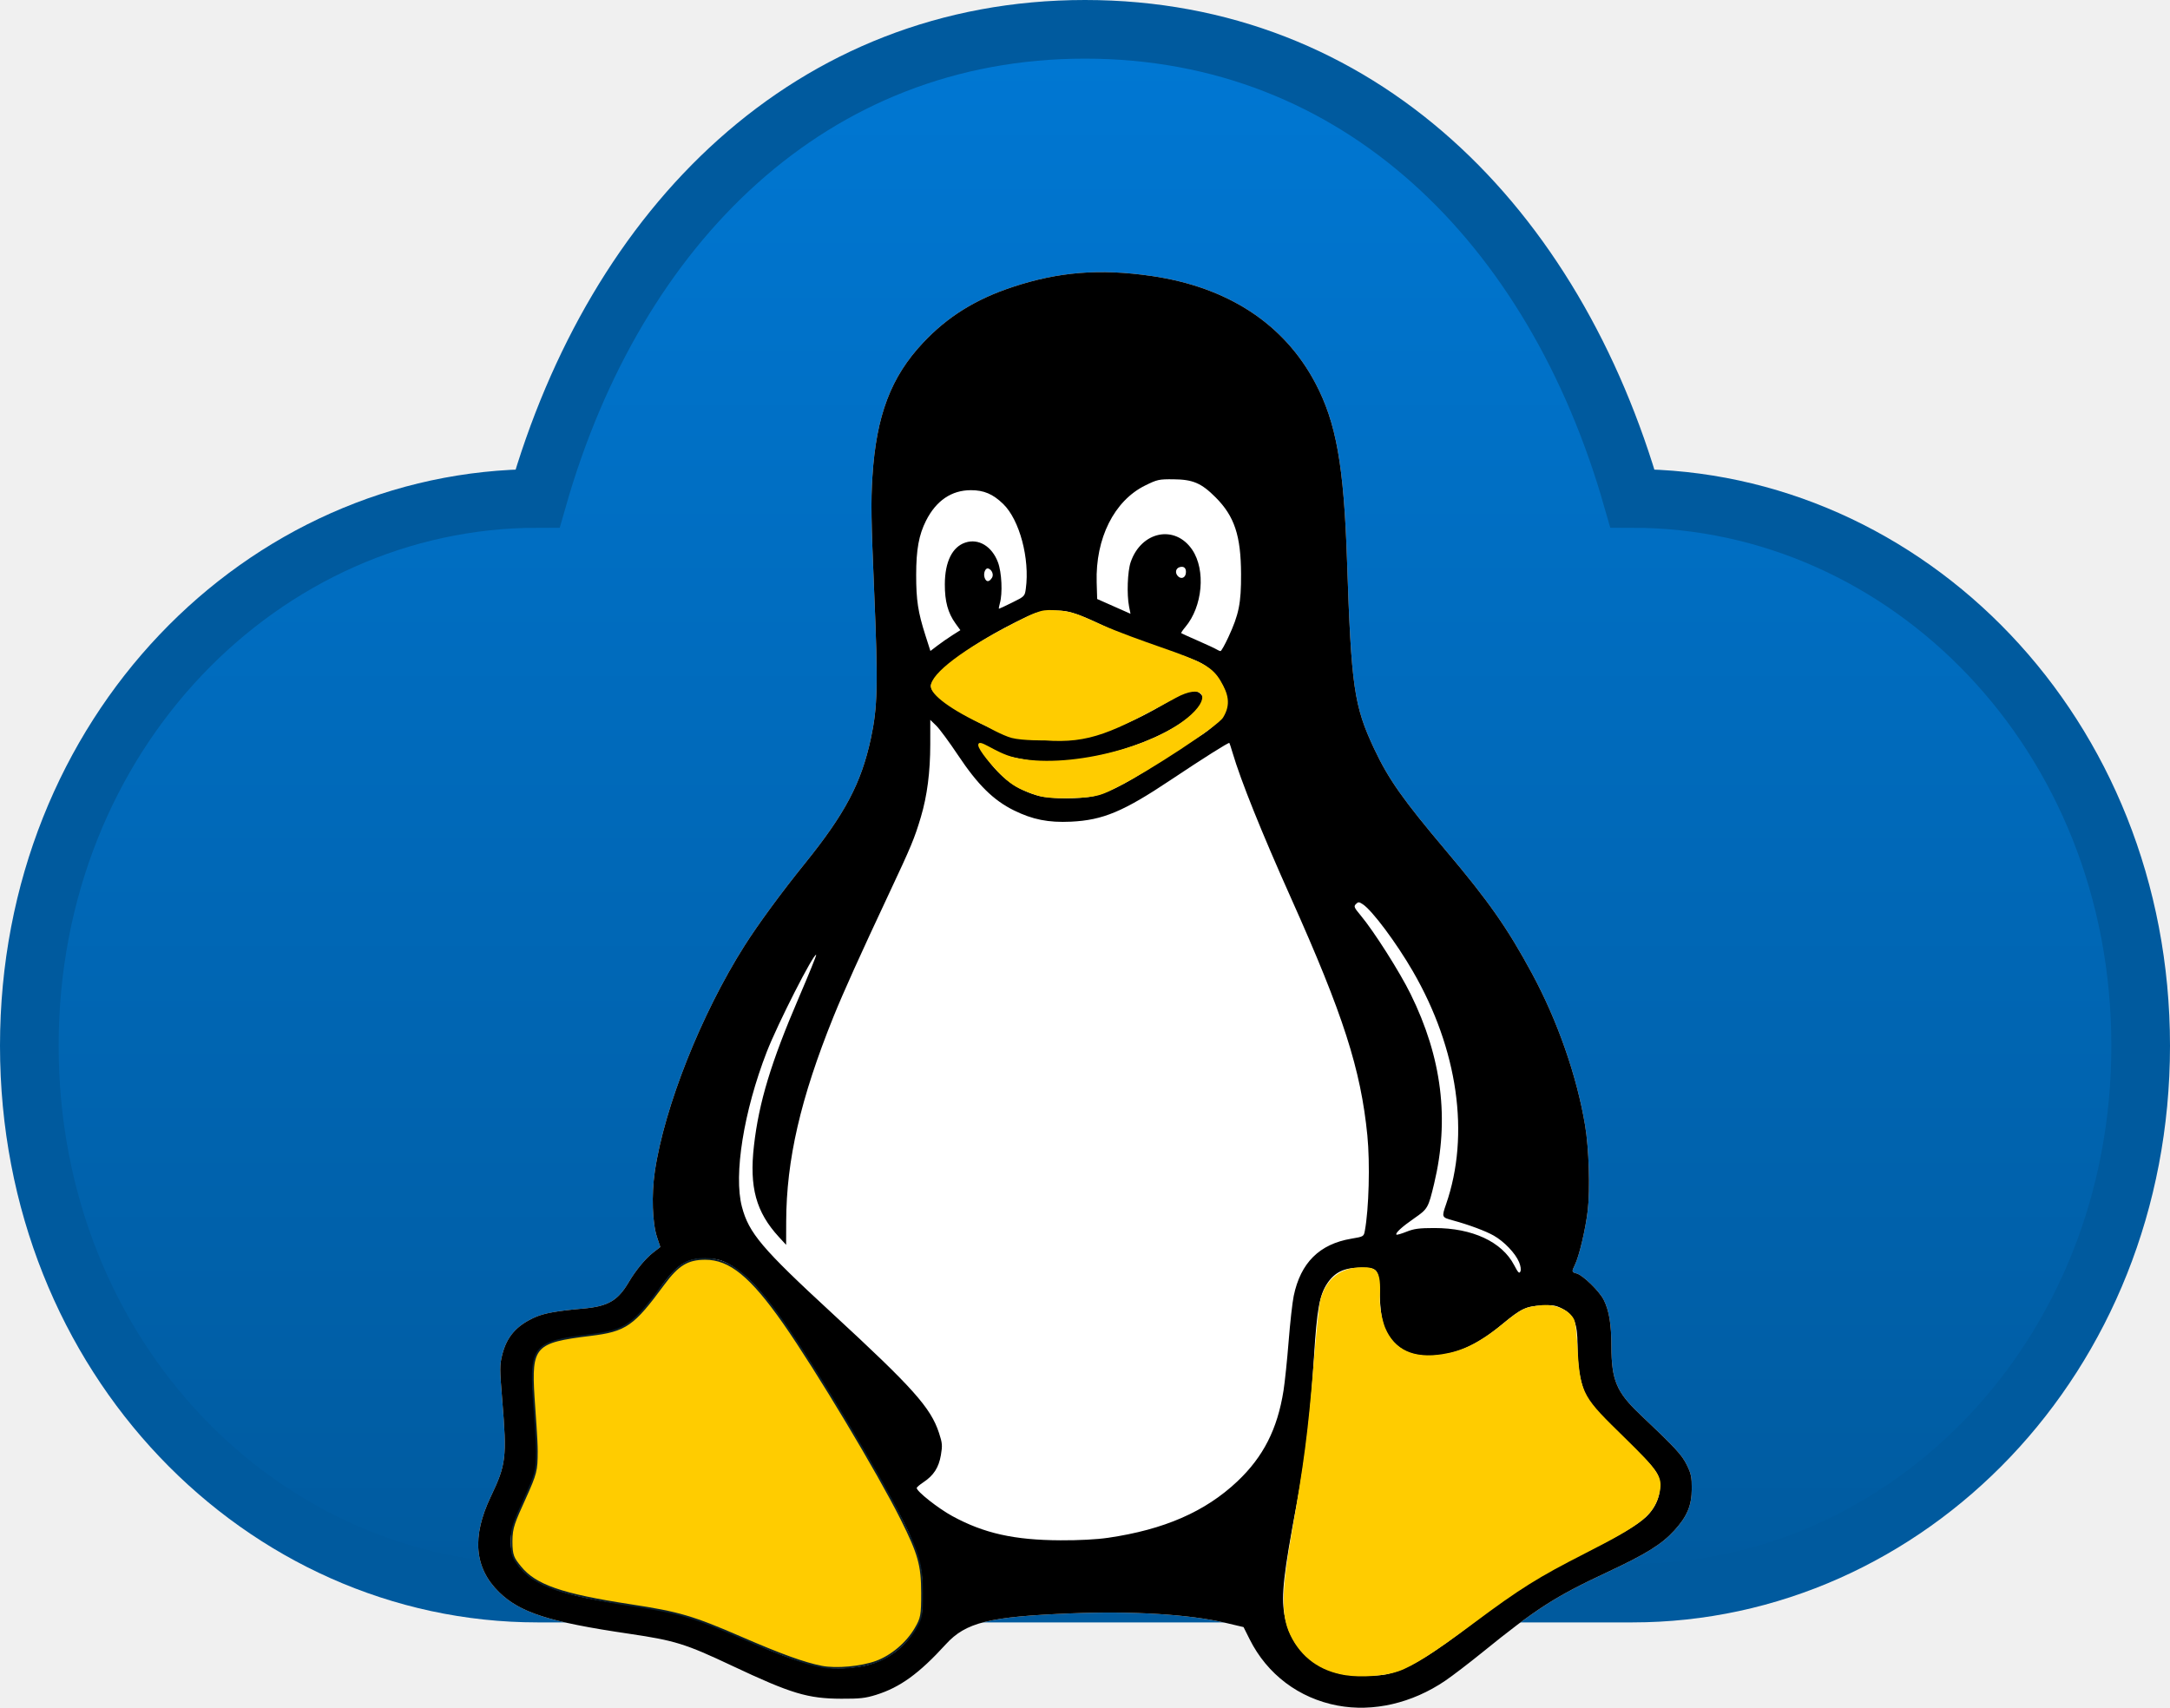
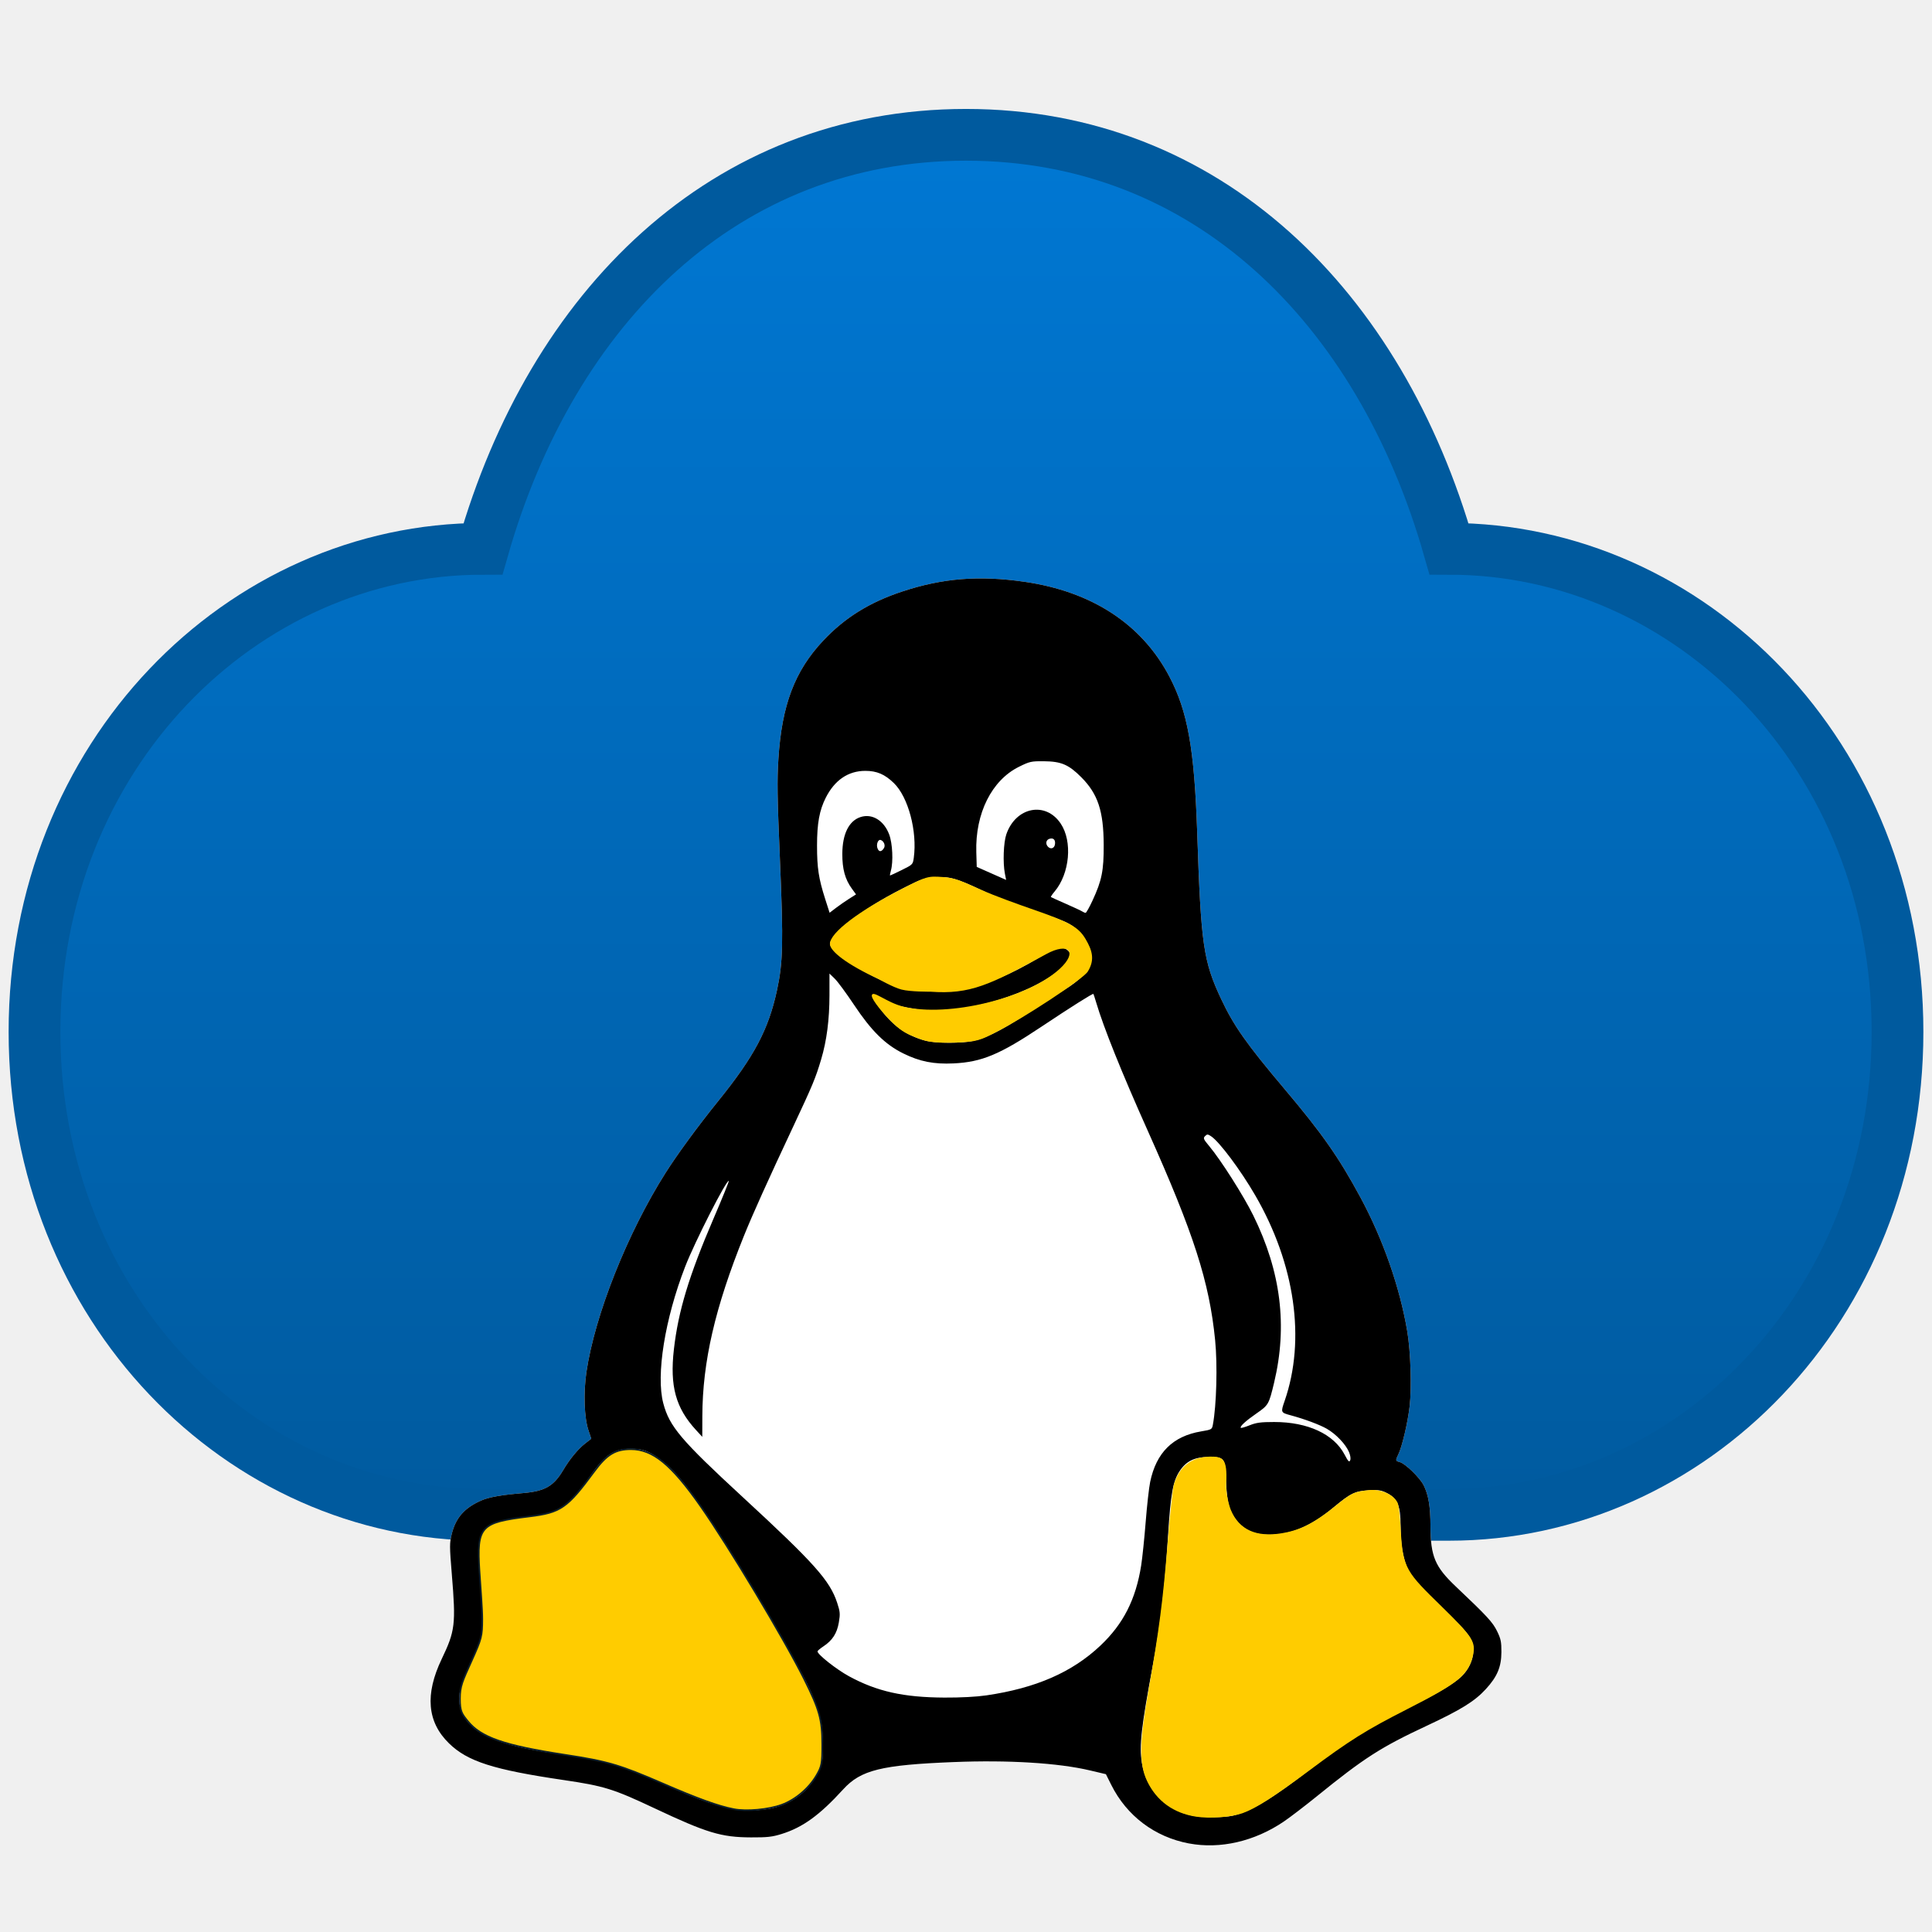
- <svg xmlns="http://www.w3.org/2000/svg" width="111" height="87.367" version="1.1" viewBox="0 0 111 87.367" id="svg78" xml:space="preserve">
+ <svg xmlns="http://www.w3.org/2000/svg" width="112" height="112" version="1.1" viewBox="0 0 112 112" id="svg78" xml:space="preserve">
  <defs id="defs68">
-     <linearGradient id="cloudGradient" x1="15.997" y1="19.081" x2="15.997" y2="115.066" gradientTransform="matrix(1.156438,0,0,0.8647241,-18.5,-16.5)" gradientUnits="userSpaceOnUse">
+     <linearGradient id="cloudGradient" x1="15.997" y1="19.081" x2="15.997" y2="115.066" gradientTransform="matrix(1.156438,0,0,0.8647241,-18,-10.1836)" gradientUnits="userSpaceOnUse">
      <stop offset="0%" style="stop-color:#0078d4;stop-opacity:1" id="stop58" />
      <stop offset="100%" style="stop-color:#005a9e;stop-opacity:1" id="stop60" />
    </linearGradient>
    <linearGradient id="syncGradient" x1="71.779" y1="72.236" x2="71.779" y2="102.83" gradientTransform="matrix(0.8498366,0,0,1.176697,17.03439,-26.84331)" gradientUnits="userSpaceOnUse">
      <stop offset="0%" style="stop-color:#50e6ff;stop-opacity:1" id="stop63" />
      <stop offset="100%" style="stop-color:#0078d4;stop-opacity:1" id="stop65" />
    </linearGradient>
  </defs>
-   <path d="m 1.5,53.5 c 0,-16 12,-28 26,-28 4,-14 14,-24 28,-24 14,0 24,10 28,24 14,0 26,12 26,28 0,16 -12,28 -26,28 h -56 C 13.5,81.5 1.5,69.5 1.5,53.5 Z" fill="url(#cloudGradient)" stroke="#005a9e" stroke-width="3" id="path70" style="fill:url(#cloudGradient)" />
-   <g id="g1077" transform="matrix(0.08666357,0,0,0.08666357,49.58461,39.77358)">
+   <path d="m 2,59.816 c 0,-16 12,-28 26,-28 4,-14 14,-24 28,-24 14,0 24,10 28,24 14,0 26,12 26,28 0,16 -12,28 -26,28 h -56 c -14,0 -26,-12 -26,-28 z" fill="url(#cloudGradient)" stroke="#005a9e" stroke-width="3" id="path70" style="fill:url(#cloudGradient)" />
+   <g id="g1077" transform="matrix(0.08666357,0,0,0.08666357,50.08461,59.38425)">
    <path d="m 141.144,254.425 c -6.059,-1.14 -11.018,-4.875 -13.762,-10.366 l -0.949,-1.898 -2.831,-0.668 c -5.606,-1.323 -14.44,-1.863 -24.13,-1.475 -12.804,0.512 -16.412,1.405 -19.539,4.834 -4.159,4.561 -7.144,6.725 -10.888,7.892 -1.666,0.52 -2.536,0.617 -5.424,0.605 -5.265,-0.021 -7.819,-0.791 -17.066,-5.149 -7.309,-3.445 -8.928,-3.947 -16.14,-5.008 -12.403,-1.824 -16.966,-3.287 -20.249,-6.493 -3.865,-3.774 -4.284,-8.661 -1.279,-14.94 2.381,-4.975 2.515,-6.109 1.78,-15.016 -0.408,-4.94 -0.409,-5.478 -0.013,-7.083 0.709,-2.874 2.25,-4.628 5.209,-5.929 1.37,-0.603 3.459,-0.974 7.433,-1.321 3.886,-0.339 5.418,-1.227 7.13,-4.134 1.073,-1.822 2.595,-3.669 3.783,-4.593 l 1.143,-0.889 -0.501,-1.493 c -0.746,-2.223 -0.899,-6.63 -0.357,-10.304 1.49,-10.098 7.239,-24.574 13.996,-35.242 2.117,-3.343 5.748,-8.294 9.412,-12.832 6.299,-7.803 8.814,-12.555 10.317,-19.496 1.07,-4.937 1.149,-8.384 0.529,-22.97 -0.478,-11.239 -0.521,-14.097 -0.275,-17.992 0.604,-9.536 2.884,-15.558 7.917,-20.913 3.816,-4.06 8.172,-6.773 13.953,-8.691 7.177,-2.381 13.64,-2.898 21.696,-1.733 11.923,1.724 20.731,7.482 25.615,16.745 3.252,6.169 4.442,12.834 4.939,27.688 0.664,19.807 1.081,22.7 4.252,29.442 2.225,4.73 4.476,7.922 11.238,15.934 6.644,7.871 9.568,12.048 13.401,19.143 3.986,7.377 6.996,15.992 8.288,23.723 0.598,3.576 0.798,9.885 0.42,13.225 -0.328,2.893 -1.347,7.222 -2.016,8.564 -0.517,1.036 -0.497,1.141 0.252,1.329 0.976,0.245 3.55,2.74 4.248,4.117 0.845,1.667 1.196,3.791 1.204,7.272 0.012,5.269 0.799,7.146 4.447,10.601 5.587,5.29 6.556,6.339 7.338,7.938 0.666,1.361 0.775,1.889 0.767,3.704 -0.011,2.628 -0.73,4.34 -2.746,6.542 -1.976,2.158 -4.38,3.651 -10.446,6.489 -8.186,3.829 -11.061,5.674 -19.522,12.529 -2.084,1.688 -4.696,3.685 -5.805,4.437 -5.169,3.506 -11.25,4.91 -16.77,3.871 z" id="path1014" class="UnoptimicedTransforms" style="fill:#ffffff" transform="matrix(3.779528,0,0,3.779528,-316.0184,-413.6952)" />
    <path style="fill:#000000;stroke-width:0.265" d="m 141.144,254.425 c -6.059,-1.14 -11.018,-4.875 -13.762,-10.366 l -0.949,-1.898 -2.831,-0.668 c -5.606,-1.323 -14.44,-1.863 -24.13,-1.475 -12.804,0.512 -16.412,1.405 -19.539,4.834 -4.159,4.561 -7.144,6.725 -10.888,7.892 -1.666,0.52 -2.536,0.617 -5.424,0.605 -5.265,-0.021 -7.819,-0.791 -17.066,-5.149 -7.309,-3.445 -8.928,-3.947 -16.14,-5.008 -12.403,-1.824 -16.966,-3.287 -20.249,-6.493 -3.865,-3.774 -4.284,-8.661 -1.279,-14.94 2.381,-4.975 2.515,-6.109 1.78,-15.016 -0.408,-4.94 -0.409,-5.478 -0.013,-7.083 0.709,-2.874 2.25,-4.628 5.209,-5.929 1.37,-0.603 3.459,-0.974 7.433,-1.321 3.886,-0.339 5.418,-1.227 7.13,-4.134 1.073,-1.822 2.595,-3.669 3.783,-4.593 l 1.143,-0.889 -0.501,-1.493 c -0.746,-2.223 -0.899,-6.63 -0.357,-10.304 1.49,-10.098 7.239,-24.574 13.996,-35.242 2.117,-3.343 5.748,-8.294 9.412,-12.832 6.299,-7.803 8.814,-12.555 10.317,-19.496 1.07,-4.937 1.149,-8.384 0.529,-22.97 -0.478,-11.239 -0.521,-14.097 -0.275,-17.992 0.604,-9.536 2.884,-15.558 7.917,-20.913 3.816,-4.06 8.172,-6.773 13.953,-8.691 7.177,-2.381 13.64,-2.898 21.696,-1.733 11.923,1.724 20.731,7.482 25.615,16.745 3.252,6.169 4.442,12.834 4.939,27.688 0.664,19.807 1.081,22.7 4.252,29.442 2.225,4.73 4.476,7.922 11.238,15.934 6.644,7.871 9.568,12.048 13.401,19.143 3.986,7.377 6.996,15.992 8.288,23.723 0.598,3.576 0.798,9.885 0.42,13.225 -0.328,2.893 -1.347,7.222 -2.016,8.564 -0.517,1.036 -0.497,1.141 0.252,1.329 0.976,0.245 3.55,2.74 4.248,4.117 0.845,1.667 1.196,3.791 1.204,7.272 0.012,5.269 0.799,7.146 4.447,10.601 5.587,5.29 6.556,6.339 7.338,7.938 0.666,1.361 0.775,1.889 0.767,3.704 -0.011,2.628 -0.73,4.34 -2.746,6.542 -1.976,2.158 -4.38,3.651 -10.446,6.489 -8.186,3.829 -11.061,5.674 -19.522,12.529 -2.084,1.688 -4.696,3.685 -5.805,4.437 -5.169,3.506 -11.25,4.91 -16.77,3.871 z m 7.754,-4.93 c 3.32,-0.799 6.744,-2.856 13.809,-8.298 6.925,-5.334 11.001,-7.855 18.349,-11.346 3.652,-1.736 6.882,-3.661 8.199,-4.889 1.79,-1.669 2.584,-4.056 2.031,-6.11 -0.353,-1.311 -2.471,-3.565 -6.428,-6.843 -4.786,-3.963 -6.268,-7.26 -6.273,-13.951 -0.003,-3.368 -0.563,-4.692 -2.383,-5.631 -1.012,-0.522 -1.488,-0.598 -3.175,-0.509 -2.483,0.132 -3.276,0.511 -6.232,2.977 -4.059,3.386 -7.603,4.896 -11.485,4.891 -2.488,-0.003 -4.24,-0.746 -5.654,-2.397 -1.368,-1.599 -1.808,-3.211 -1.962,-7.198 -0.157,-4.07 -0.225,-4.16 -3.113,-4.16 -2.441,0 -3.907,0.707 -5.069,2.445 -1.21,1.81 -1.623,4.079 -2.071,11.367 -0.583,9.477 -1.285,15.487 -2.686,22.966 -2.075,11.082 -2.441,14.329 -1.955,17.33 0.765,4.714 3.93,8.128 8.608,9.285 1.694,0.419 5.883,0.46 7.49,0.073 z m -81.441,-1.344 c 3.549,-0.829 6.451,-3.078 7.963,-6.172 0.879,-1.8 0.9,-1.92 0.894,-5.15 -0.007,-3.556 -0.316,-4.965 -1.972,-8.98 -1.693,-4.107 -11.673,-21.217 -17.548,-30.089 -3.887,-5.869 -6.378,-9.007 -8.531,-10.744 -2.419,-1.952 -3.61,-2.442 -5.942,-2.442 -3.236,0 -4.777,1.184 -8.103,6.229 -2.902,4.401 -4.564,5.341 -10.312,5.832 -4.867,0.416 -6.851,1.165 -7.933,2.996 -0.688,1.164 -0.774,4.213 -0.236,8.359 0.543,4.186 0.607,8.375 0.153,10.054 -0.177,0.655 -1.032,2.685 -1.901,4.511 -1.98,4.164 -2.378,6.012 -1.734,8.053 1.314,4.168 6.075,6.394 16.969,7.932 7.09,1.001 8.626,1.296 11.207,2.149 1.507,0.499 4.927,1.913 7.599,3.143 6.55,3.015 9.979,4.175 14.002,4.736 1.064,0.148 3.953,-0.074 5.424,-0.417 z m 37.801,-19.935 c 8.765,-1.28 15.186,-4.078 20.191,-8.8 4.065,-3.835 6.273,-8.172 7.226,-14.194 0.208,-1.316 0.567,-4.774 0.797,-7.684 0.23,-2.91 0.587,-6.105 0.794,-7.098 1.079,-5.193 4.017,-8.107 9.021,-8.948 1.87,-0.314 1.92,-0.343 2.08,-1.191 0.644,-3.432 0.834,-10.568 0.399,-14.947 -1.026,-10.329 -3.771,-18.865 -11.912,-37.04 -4.62,-10.314 -7.846,-18.341 -9.153,-22.773 -0.227,-0.77 -0.444,-1.434 -0.483,-1.475 -0.11,-0.118 -4.071,2.383 -9.161,5.781 -7.414,4.951 -10.59,6.279 -15.586,6.517 -3.507,0.167 -5.974,-0.323 -8.902,-1.766 -3.194,-1.574 -5.64,-3.988 -8.707,-8.592 -1.368,-2.054 -2.907,-4.141 -3.42,-4.638 l -0.932,-0.903 -0.002,3.822 c -0.002,4.321 -0.485,8.054 -1.469,11.358 -0.998,3.347 -1.489,4.528 -4.955,11.911 -4.522,9.633 -7.175,15.517 -8.707,19.315 -5.125,12.705 -7.34,22.304 -7.368,31.938 l -0.011,3.648 -1.114,-1.211 c -3.59,-3.903 -4.651,-7.776 -3.91,-14.271 0.774,-6.783 2.664,-13.022 7.001,-23.114 1.556,-3.62 2.778,-6.632 2.716,-6.694 -0.353,-0.353 -6.03,10.797 -7.725,15.172 -3.594,9.275 -5.181,19.18 -3.873,24.165 1.079,4.113 3.123,6.527 14.07,16.623 12.655,11.672 15.415,14.76 16.707,18.697 0.524,1.597 0.556,1.968 0.296,3.487 -0.331,1.931 -1.132,3.171 -2.737,4.233 -0.57,0.377 -1.037,0.777 -1.037,0.887 0,0.543 3.353,3.19 5.57,4.397 4.935,2.688 9.651,3.742 16.886,3.776 2.884,0.014 5.644,-0.131 7.408,-0.389 z m 64.197,-43.069 c -0.576,-1.38 -2.309,-3.196 -3.938,-4.126 -1.265,-0.723 -3.92,-1.712 -6.383,-2.379 -1.768,-0.478 -1.777,-0.499 -1.067,-2.547 3.757,-10.845 1.848,-24.209 -5.197,-36.369 -2.59,-4.47 -6.347,-9.501 -7.812,-10.462 -0.601,-0.394 -0.71,-0.397 -1.075,-0.033 -0.364,0.364 -0.29,0.543 0.73,1.761 2.068,2.47 6.097,8.814 7.815,12.305 4.885,9.928 6.076,19.53 3.671,29.588 -0.915,3.824 -0.994,3.962 -3.109,5.425 -1.917,1.326 -3.006,2.326 -2.779,2.553 0.068,0.068 0.772,-0.136 1.564,-0.453 1.174,-0.471 1.976,-0.578 4.35,-0.579 5.939,-0.003 10.56,2.143 12.462,5.787 0.622,1.191 0.807,1.381 0.978,1.001 0.128,-0.284 0.046,-0.863 -0.209,-1.474 z m -66.317,-72.812 c 2.584,-0.609 5.799,-2.353 11.944,-6.478 1.237,-0.83 3.117,-2.019 4.178,-2.642 1.061,-0.623 2.334,-1.606 2.83,-2.185 0.9,-1.051 1.726,-2.978 1.721,-4.015 -0.005,-0.995 -1.219,-3.178 -2.321,-4.171 -1.507,-1.358 -2.019,-1.587 -7.813,-3.494 -2.922,-0.962 -6.815,-2.488 -9.067,-3.554 -4.68,-2.216 -5.825,-2.535 -8.481,-2.365 -1.794,0.115 -2.328,0.294 -5.215,1.745 -4.861,2.443 -8.732,4.963 -11.046,7.191 -1.133,1.091 -2.129,2.234 -2.213,2.538 -0.231,0.839 0.647,1.753 3.523,3.667 2.991,1.991 6.845,3.874 9.298,4.542 2.415,0.658 8.076,0.666 11.1,0.015 4.129,-0.889 8.043,-2.524 12.713,-5.311 3.215,-1.919 4.235,-2.245 5.147,-1.647 1.078,0.706 0.892,1.638 -0.615,3.091 -4.786,4.613 -17.208,8.452 -24.773,7.655 -3.458,-0.364 -7.456,-1.465 -8.402,-2.313 -0.944,-0.846 -0.692,-0.101 0.576,1.704 2.254,3.21 4.866,5.119 8.223,6.01 1.925,0.511 6.559,0.52 8.694,0.017 z M 80.985,87.227 82.21,86.453 81.463,85.422 c -1.197,-1.652 -1.691,-3.46 -1.68,-6.152 0.014,-3.5 1.161,-5.825 3.209,-6.501 2.061,-0.68 4.156,0.59 5.09,3.087 0.59,1.576 0.741,4.841 0.296,6.392 -0.135,0.472 -0.197,0.858 -0.137,0.858 0.06,0 0.991,-0.436 2.068,-0.969 1.929,-0.954 1.961,-0.987 2.121,-2.154 0.642,-4.686 -0.976,-10.761 -3.526,-13.235 -1.608,-1.56 -3.02,-2.163 -5.06,-2.16 -3.016,0.005 -5.408,1.63 -6.988,4.748 -1.126,2.223 -1.547,4.528 -1.548,8.479 -0.001,3.957 0.285,5.833 1.443,9.45 l 0.78,2.438 1.115,-0.851 c 0.613,-0.468 1.666,-1.199 2.339,-1.625 z m 43.081,0.312 c 1.647,-3.552 1.997,-5.297 1.978,-9.856 -0.025,-5.996 -1.027,-9.016 -3.971,-11.97 -2.229,-2.236 -3.547,-2.8 -6.607,-2.826 -2.256,-0.019 -2.511,0.037 -4.417,0.979 -4.823,2.383 -7.754,8.246 -7.553,15.107 l 0.077,2.612 2.602,1.153 2.602,1.153 -0.221,-1.119 c -0.376,-1.906 -0.246,-5.497 0.252,-6.948 1.663,-4.846 6.947,-5.896 9.622,-1.912 2.125,3.165 1.611,8.853 -1.091,12.052 -0.404,0.479 -0.691,0.909 -0.636,0.956 0.054,0.047 1.23,0.58 2.613,1.184 1.382,0.604 2.692,1.214 2.91,1.355 0.218,0.141 0.494,0.258 0.612,0.26 0.119,0.002 0.671,-0.978 1.228,-2.179 z M 87.149,78.263 c 0.301,-0.477 -0.009,-1.251 -0.576,-1.44 -0.466,-0.155 -0.825,0.785 -0.563,1.478 0.255,0.675 0.699,0.66 1.139,-0.038 z m 30.271,-0.679 c 0.114,-0.801 -0.284,-1.191 -0.988,-0.967 -0.616,0.195 -0.733,0.916 -0.231,1.418 0.487,0.487 1.118,0.254 1.219,-0.451 z" id="path525" class="UnoptimicedTransforms" transform="matrix(3.779528,0,0,3.779528,-316.0184,-413.6952)" />
    <path style="fill:#ffcc00;stroke:none;stroke-width:1.081" d="M 34.832,8.814 C 29.626,6.76 25.647,5.124 19.557,-0.65 13.467,-6.424 5.266,-16.336 5.266,-19.016 c 0,-4.772 9.426,4.328 21.192,7.169 30.026,7.25 83.131,-5.612 104.501,-25.31 12.273,-11.313 6.044,-18.097 -9.042,-9.847 -37.402,20.455 -50.764,27.134 -77.543,25.134 0,0 -13.084,0.171 -19.346,-1.445 -5.467,-1.411 -15.394,-7.069 -15.394,-7.069 -20.792,-9.548 -32.407,-18.526 -32.407,-23.428 0,-7.619 19.953,-22.424 48.638,-37.077 16.334,-8.344 17.138,-8.361 27.088,-7.655 8.036,0.57 12.433,2.679 25.351,8.5 8.853,3.989 24.618,9.646 35.034,13.267 11.866,4.124 19.388,6.992 24.549,9.861 5.161,2.869 7.961,5.74 10.382,9.871 4.345,7.414 6.399,13.732 1.477,21.697 -3.208,5.191 -43.57,31.579 -61.839,40.791 C 78.305,10.282 75.868,11.893 59.41,12.239 44.969,12.543 41.021,11.255 34.832,8.814 Z" id="path671" />
    <path style="fill:#ffcc00;stroke:#0d1e28;stroke-width:1.081" d="m -87.126,524.949 c -10.427,-2.047 -23.864,-6.9 -47.551,-17.175 -28.61,-12.411 -36.718,-14.79 -65.312,-19.162 -40.763,-6.233 -56.286,-11.632 -65.141,-22.656 -3.947,-4.913 -5.127,-6.503 -5.11,-15.015 0.017,-8.32 1.627,-11.502 7.819,-25.249 6.685,-14.841 7.087,-16.416 7.117,-27.884 0.018,-6.685 -1.165,-20.96 -1.865,-31.722 -1.991,-30.635 0.665,-32.926 33.363,-36.935 20.966,-2.571 25.343,-5.6 43.271,-29.948 8.518,-11.569 14.201,-15.029 24.681,-15.029 14.505,0 26.973,10.176 46.37,37.846 18.953,27.038 55.859,88.586 69.453,115.827 10.287,20.615 12.092,27.106 12.123,43.614 0.025,13.042 -0.318,14.886 -3.895,20.972 -5.089,8.657 -14.029,16.221 -23.133,19.574 -8.87,3.267 -23.652,4.618 -32.189,2.942 z" id="path673" />
    <path style="fill:#ffcc00;stroke:none;stroke-width:1.081" d="m 222.034,529.962 c -14.968,-2.345 -26.194,-10.353 -32.65,-23.834 -5.648,-11.793 -4.968,-26.74 0.847,-59.968 7.222,-41.271 9.712,-60.33 12.759,-97.685 1.604,-19.662 3.524,-37.863 4.267,-40.447 3.552,-12.354 11.976,-18.718 24.328,-18.896 8.692,-0.126 11.551,1.711 10.739,17.428 -0.379,7.337 1.975,15.56 3.12,18.302 5.465,13.096 16.819,18.309 33.89,15.56 10.763,-1.733 20.541,-5.635 35.834,-18.157 11.95,-9.786 13.382,-9.474 21.583,-10.619 8.486,-1.185 17.258,2.503 20.157,8.246 1.015,2.01 1.744,10.405 2.181,18.622 1.363,25.626 4.044,28.1 27.545,51.074 10.161,9.933 15.81,15.799 18.706,20.245 2.896,4.447 3.04,7.474 2.189,11.728 -1.225,6.123 -3.935,11.641 -10.229,16.766 -6.294,5.125 -16.619,10.929 -33.965,19.769 -27.334,13.93 -38.154,20.601 -66.096,41.473 -22.552,16.846 -35.224,24.988 -43.979,28.077 -7.703,2.718 -21.731,3.805 -31.225,2.318 z" id="path675" />
  </g>
</svg>
